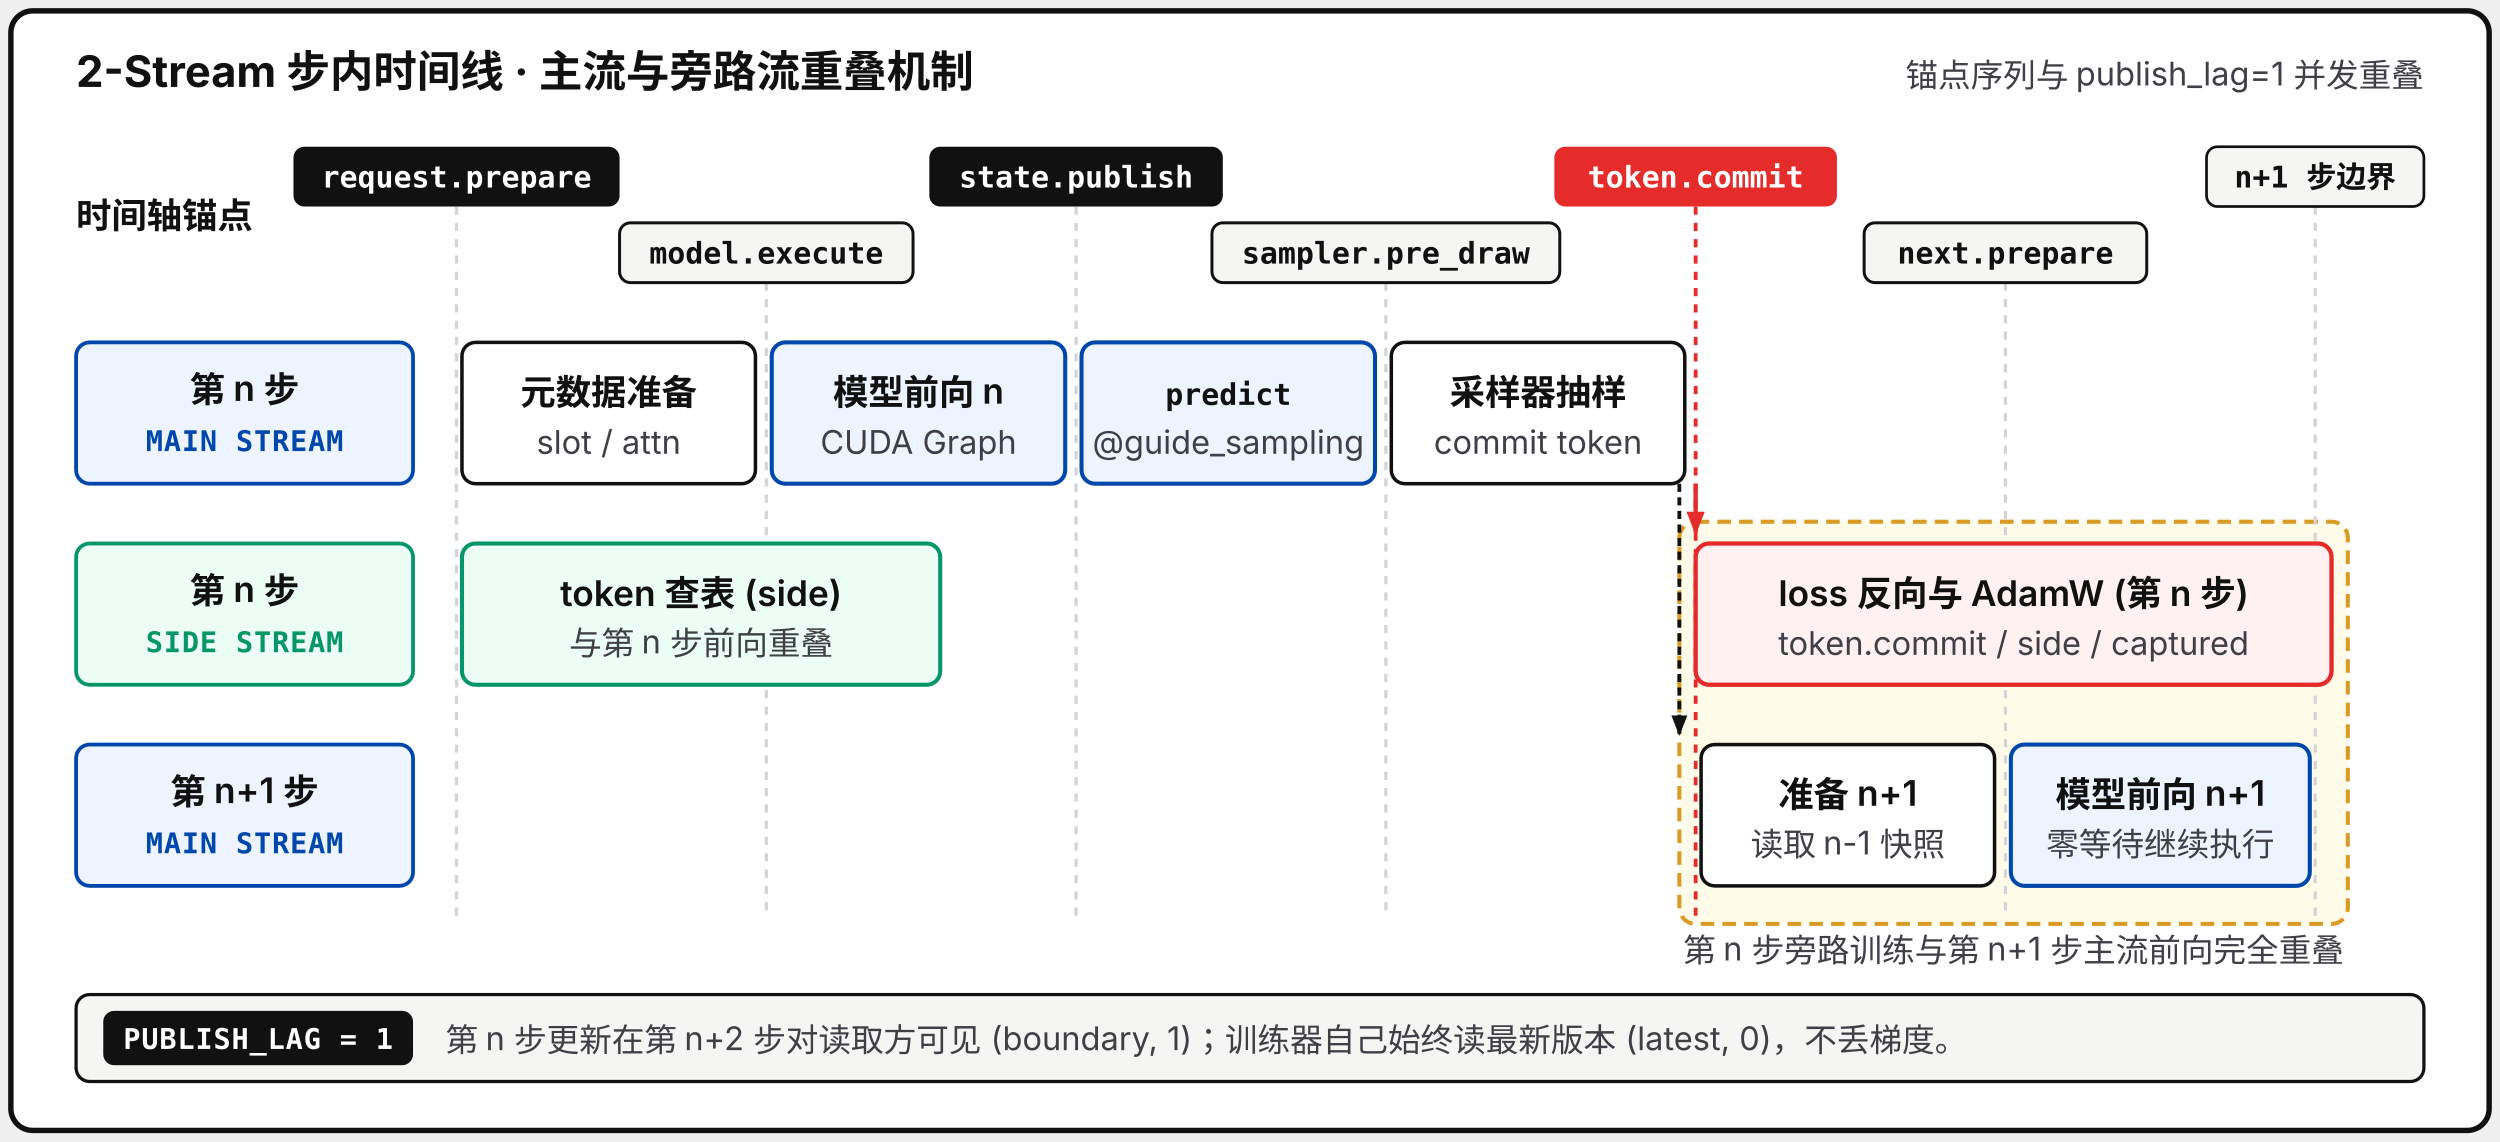
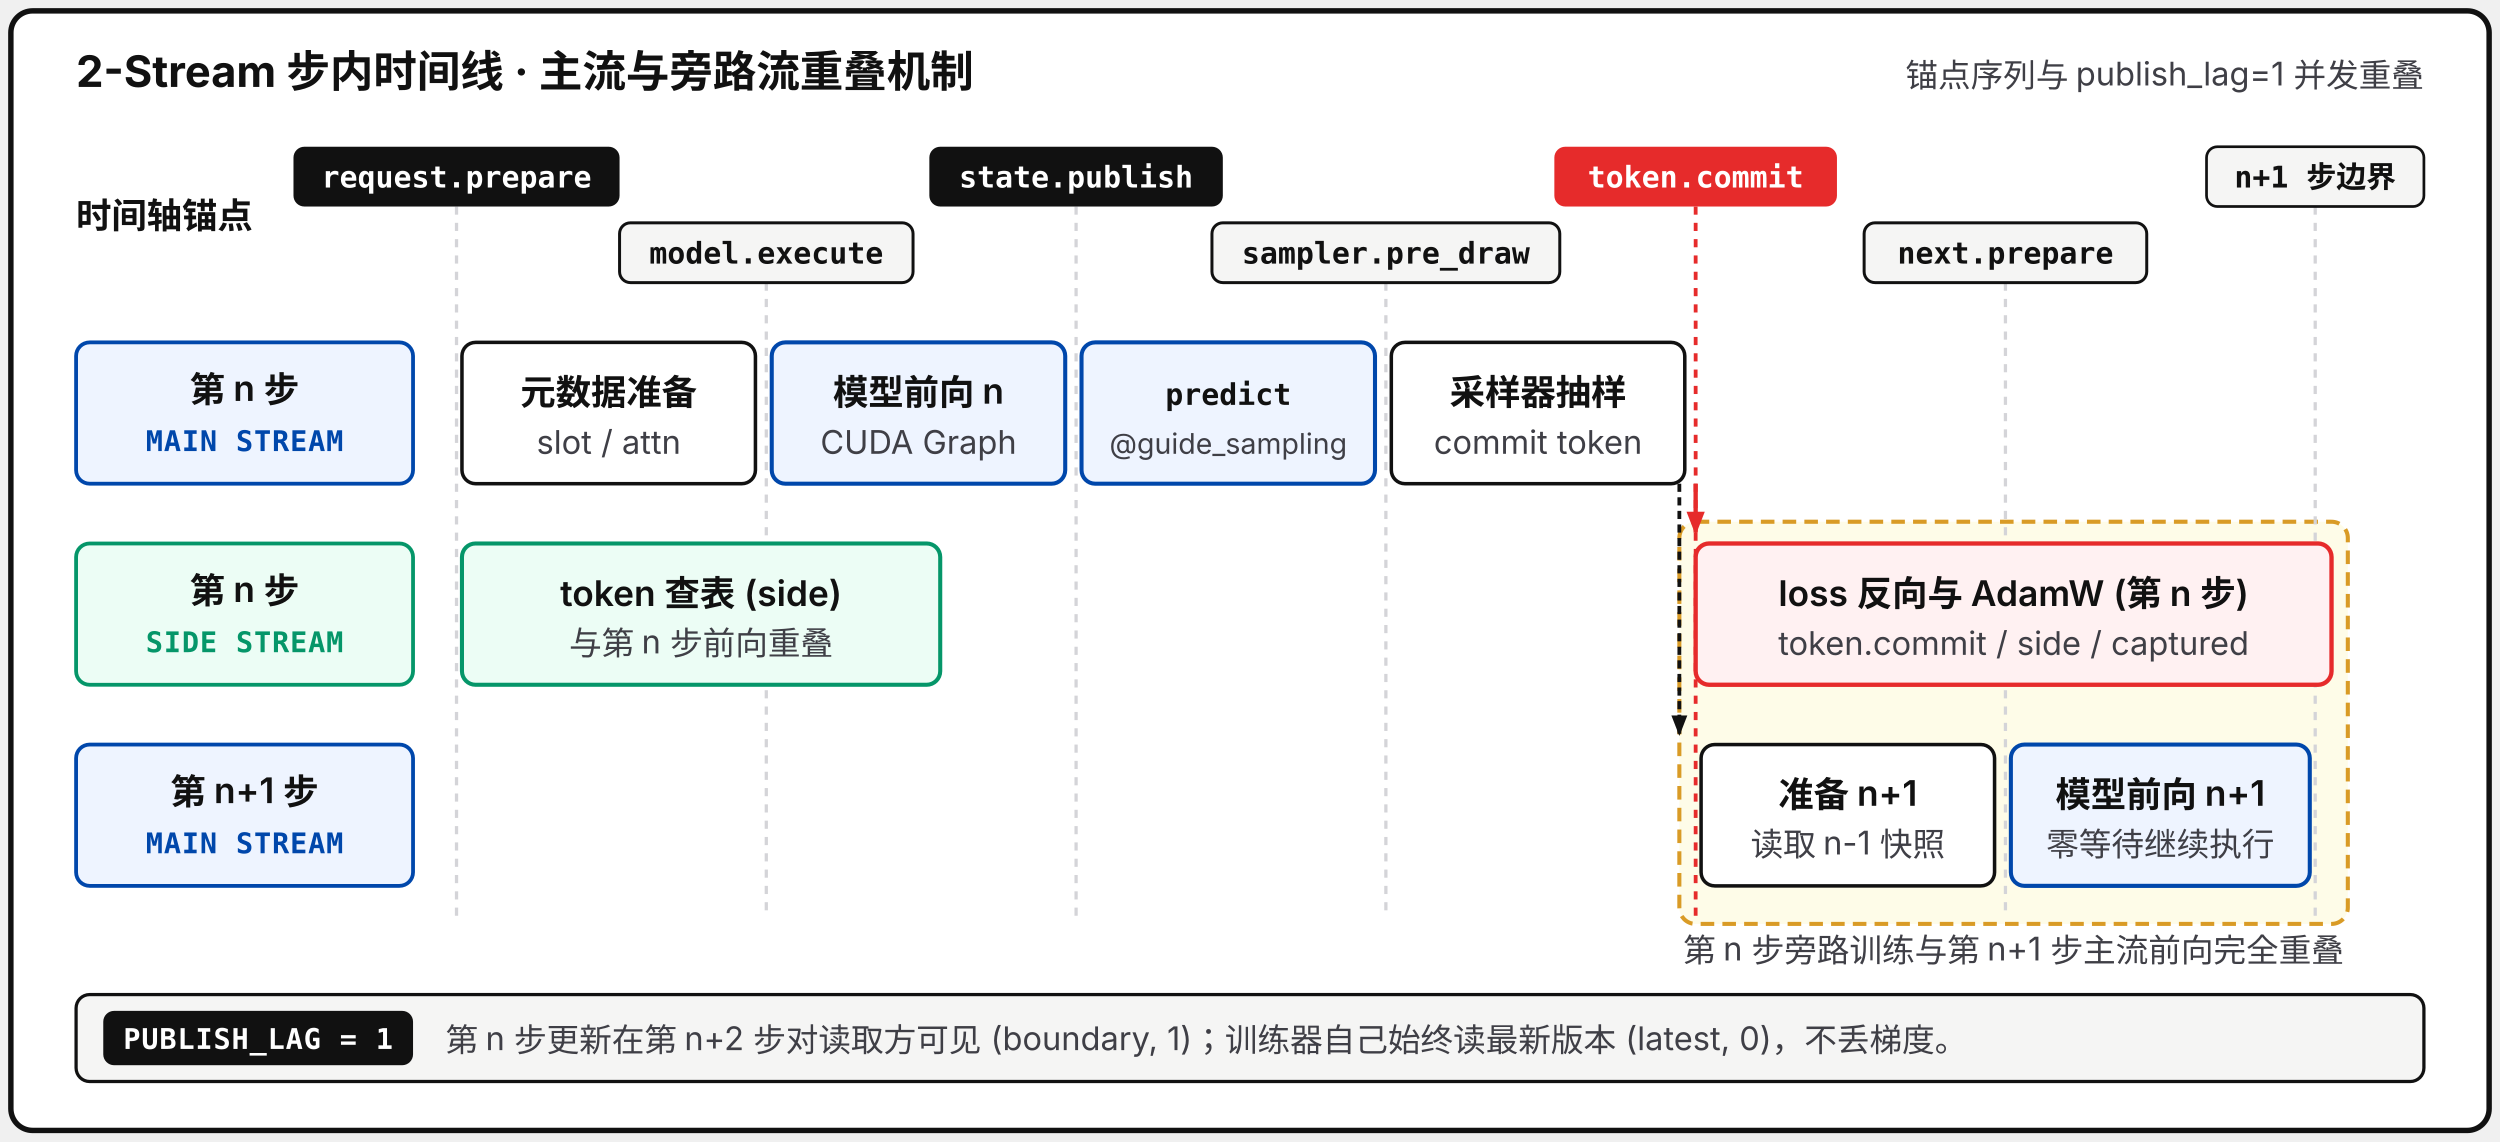
<svg xmlns="http://www.w3.org/2000/svg" viewBox="0 0 920 420" width="100%" role="img" aria-label="pLLM 2-Stream 单步时间线：第 n 步旁路流训练与第 n+1 步主流前向重叠">
  <style>
    .title { font: 700 16px "DM Sans", -apple-system, "PingFang SC", "Microsoft YaHei", sans-serif; fill: #111111; }
    .label { font: 600 13px "DM Sans", -apple-system, "PingFang SC", "Microsoft YaHei", sans-serif; fill: #111111; }
    .sub { font: 400 12px "DM Sans", -apple-system, "PingFang SC", "Microsoft YaHei", sans-serif; fill: #3f3f46; }
    .mono { font: 600 11px "JetBrains Mono", "SF Mono", Menlo, Consolas, monospace; fill: #111111; }
    .badge { font: 700 10.5px "JetBrains Mono", monospace; letter-spacing: 0.03em; }
  </style>
  <defs>
    <marker id="arrow-ink" viewBox="0 0 10 10" refX="8" refY="5" markerWidth="6" markerHeight="6" orient="auto">
      <path d="M 0 1.5 L 9 5 L 0 8.5 z" fill="#111111" />
    </marker>
    <marker id="arrow-red" viewBox="0 0 10 10" refX="8" refY="5" markerWidth="6" markerHeight="6" orient="auto">
      <path d="M 0 1.5 L 9 5 L 0 8.5 z" fill="#e62b2b" />
    </marker>
  </defs>
  <rect x="4" y="4" width="912" height="412" rx="8" fill="#ffffff" stroke="#111111" stroke-width="2" />
  <text x="28" y="32" class="title">2-Stream 步内时间线 · 主流与旁路流重叠机制</text>
  <text x="892" y="32" text-anchor="end" class="sub">锚点序列与 publish_lag=1 并发重叠</text>
  <rect x="618" y="192" width="246" height="148" rx="6" fill="#fefce8" stroke="#d99b26" stroke-width="1.5" stroke-dasharray="5 3" />
  <text x="741" y="354" text-anchor="middle" class="sub" fill="#92400e">第 n 步旁路训练与第 n+1 步主流前向完全重叠</text>
  <line x1="168" y1="76" x2="168" y2="338" stroke="#d4d4d8" stroke-width="1.2" stroke-dasharray="3 3" />
  <line x1="282" y1="104" x2="282" y2="338" stroke="#d4d4d8" stroke-width="1.2" stroke-dasharray="3 3" />
  <line x1="396" y1="76" x2="396" y2="338" stroke="#d4d4d8" stroke-width="1.2" stroke-dasharray="3 3" />
  <line x1="510" y1="104" x2="510" y2="338" stroke="#d4d4d8" stroke-width="1.2" stroke-dasharray="3 3" />
  <line x1="624" y1="76" x2="624" y2="338" stroke="#e62b2b" stroke-width="1.4" stroke-dasharray="3 3" />
  <line x1="738" y1="104" x2="738" y2="338" stroke="#d4d4d8" stroke-width="1.2" stroke-dasharray="3 3" />
  <line x1="852" y1="76" x2="852" y2="338" stroke="#d4d4d8" stroke-width="1.2" stroke-dasharray="3 3" />
  <text x="28" y="84" class="label">时间轴锚点</text>
  <rect x="108" y="54" width="120" height="22" rx="4" fill="#111111" />
  <text x="168" y="69" text-anchor="middle" class="mono" fill="#ffffff" style="fill:#ffffff">request.prepare</text>
  <rect x="342" y="54" width="108" height="22" rx="4" fill="#111111" />
  <text x="396" y="69" text-anchor="middle" class="mono" fill="#ffffff" style="fill:#ffffff">state.publish</text>
  <rect x="572" y="54" width="104" height="22" rx="4" fill="#e62b2b" />
  <text x="624" y="69" text-anchor="middle" class="mono" fill="#ffffff" style="fill:#ffffff">token.commit</text>
  <rect x="812" y="54" width="80" height="22" rx="4" fill="#f5f5f4" stroke="#111111" stroke-width="1" />
  <text x="852" y="69" text-anchor="middle" class="mono">n+1 步边界</text>
  <rect x="228" y="82" width="108" height="22" rx="4" fill="#f5f5f4" stroke="#111111" stroke-width="1.1" />
  <text x="282" y="97" text-anchor="middle" class="mono">model.execute</text>
  <rect x="446" y="82" width="128" height="22" rx="4" fill="#f5f5f4" stroke="#111111" stroke-width="1.1" />
  <text x="510" y="97" text-anchor="middle" class="mono">sampler.pre_draw</text>
  <rect x="686" y="82" width="104" height="22" rx="4" fill="#f5f5f4" stroke="#111111" stroke-width="1.1" />
  <text x="738" y="97" text-anchor="middle" class="mono">next.prepare</text>
  <rect x="28" y="126" width="124" height="52" rx="5" fill="#eef4ff" stroke="#0047ab" stroke-width="1.4" />
  <text x="90" y="148" text-anchor="middle" class="label">第 n 步</text>
  <text x="90" y="166" text-anchor="middle" class="badge" fill="#0047ab">MAIN STREAM</text>
  <rect x="28" y="200" width="124" height="52" rx="5" fill="#ecfdf5" stroke="#059669" stroke-width="1.4" />
  <text x="90" y="222" text-anchor="middle" class="label">第 n 步</text>
  <text x="90" y="240" text-anchor="middle" class="badge" fill="#059669">SIDE STREAM</text>
  <rect x="28" y="274" width="124" height="52" rx="5" fill="#eef4ff" stroke="#0047ab" stroke-width="1.4" />
  <text x="90" y="296" text-anchor="middle" class="label">第 n+1 步</text>
  <text x="90" y="314" text-anchor="middle" class="badge" fill="#0047ab">MAIN STREAM</text>
  <rect x="170" y="126" width="108" height="52" rx="5" fill="#ffffff" stroke="#111111" stroke-width="1.3" />
  <text x="224" y="149" text-anchor="middle" class="label">元数据准备</text>
  <text x="224" y="167" text-anchor="middle" class="sub">slot / attn</text>
  <rect x="284" y="126" width="108" height="52" rx="5" fill="#eef4ff" stroke="#0047ab" stroke-width="1.5" />
  <text x="338" y="149" text-anchor="middle" class="label">模型前向 n</text>
  <text x="338" y="167" text-anchor="middle" class="sub">CUDA Graph</text>
  <rect x="398" y="126" width="108" height="52" rx="5" fill="#eef4ff" stroke="#0047ab" stroke-width="1.5" />
  <text x="452" y="149" text-anchor="middle" class="mono">predict</text>
-   <text x="452" y="167" text-anchor="middle" class="sub">@guide_sampling</text>
+   <text x="452" y="167" text-anchor="middle" class="sub" style="font-size:10.5px">@guide_sampling</text>
  <rect x="512" y="126" width="108" height="52" rx="5" fill="#ffffff" stroke="#111111" stroke-width="1.3" />
  <text x="566" y="149" text-anchor="middle" class="label">采样器抽样</text>
  <text x="566" y="167" text-anchor="middle" class="sub">commit token</text>
  <rect x="170" y="200" width="176" height="52" rx="5" fill="#ecfdf5" stroke="#059669" stroke-width="1.5" />
  <text x="258" y="223" text-anchor="middle" class="label">token 查表 (side)</text>
  <text x="258" y="241" text-anchor="middle" class="sub">与第 n 步前向重叠</text>
  <rect x="624" y="200" width="234" height="52" rx="5" fill="#fff1f2" stroke="#e62b2b" stroke-width="1.6" />
  <text x="741" y="223" text-anchor="middle" class="label">loss 反向与 AdamW (第 n 步)</text>
  <text x="741" y="241" text-anchor="middle" class="sub">token.commit / side / captured</text>
  <rect x="626" y="274" width="108" height="52" rx="5" fill="#ffffff" stroke="#111111" stroke-width="1.3" />
  <text x="680" y="297" text-anchor="middle" class="label">准备 n+1</text>
  <text x="680" y="315" text-anchor="middle" class="sub">读取 n-1 快照</text>
  <rect x="740" y="274" width="110" height="52" rx="5" fill="#eef4ff" stroke="#0047ab" stroke-width="1.5" />
  <text x="795" y="297" text-anchor="middle" class="label">模型前向 n+1</text>
  <text x="795" y="315" text-anchor="middle" class="sub">零等待继续执行</text>
  <path d="M 624 178 L 624 196" fill="none" stroke="#e62b2b" stroke-width="1.6" marker-end="url(#arrow-red)" />
  <path d="M 618 178 L 618 270" fill="none" stroke="#111111" stroke-width="1.4" stroke-dasharray="3 2" marker-end="url(#arrow-ink)" />
  <rect x="28" y="366" width="864" height="32" rx="5" fill="#f5f5f4" stroke="#111111" stroke-width="1.2" />
  <rect x="38" y="372" width="114" height="20" rx="4" fill="#111111" />
  <text x="95" y="386" text-anchor="middle" class="badge" fill="#ffffff">PUBLISH_LAG = 1</text>
  <text x="164" y="387" class="sub">第 n 步更新在第 n+2 步对读取方可见 (boundary, 1)；训练器自己始终读最新版本 (latest, 0)，不丢梯度。</text>
</svg>
